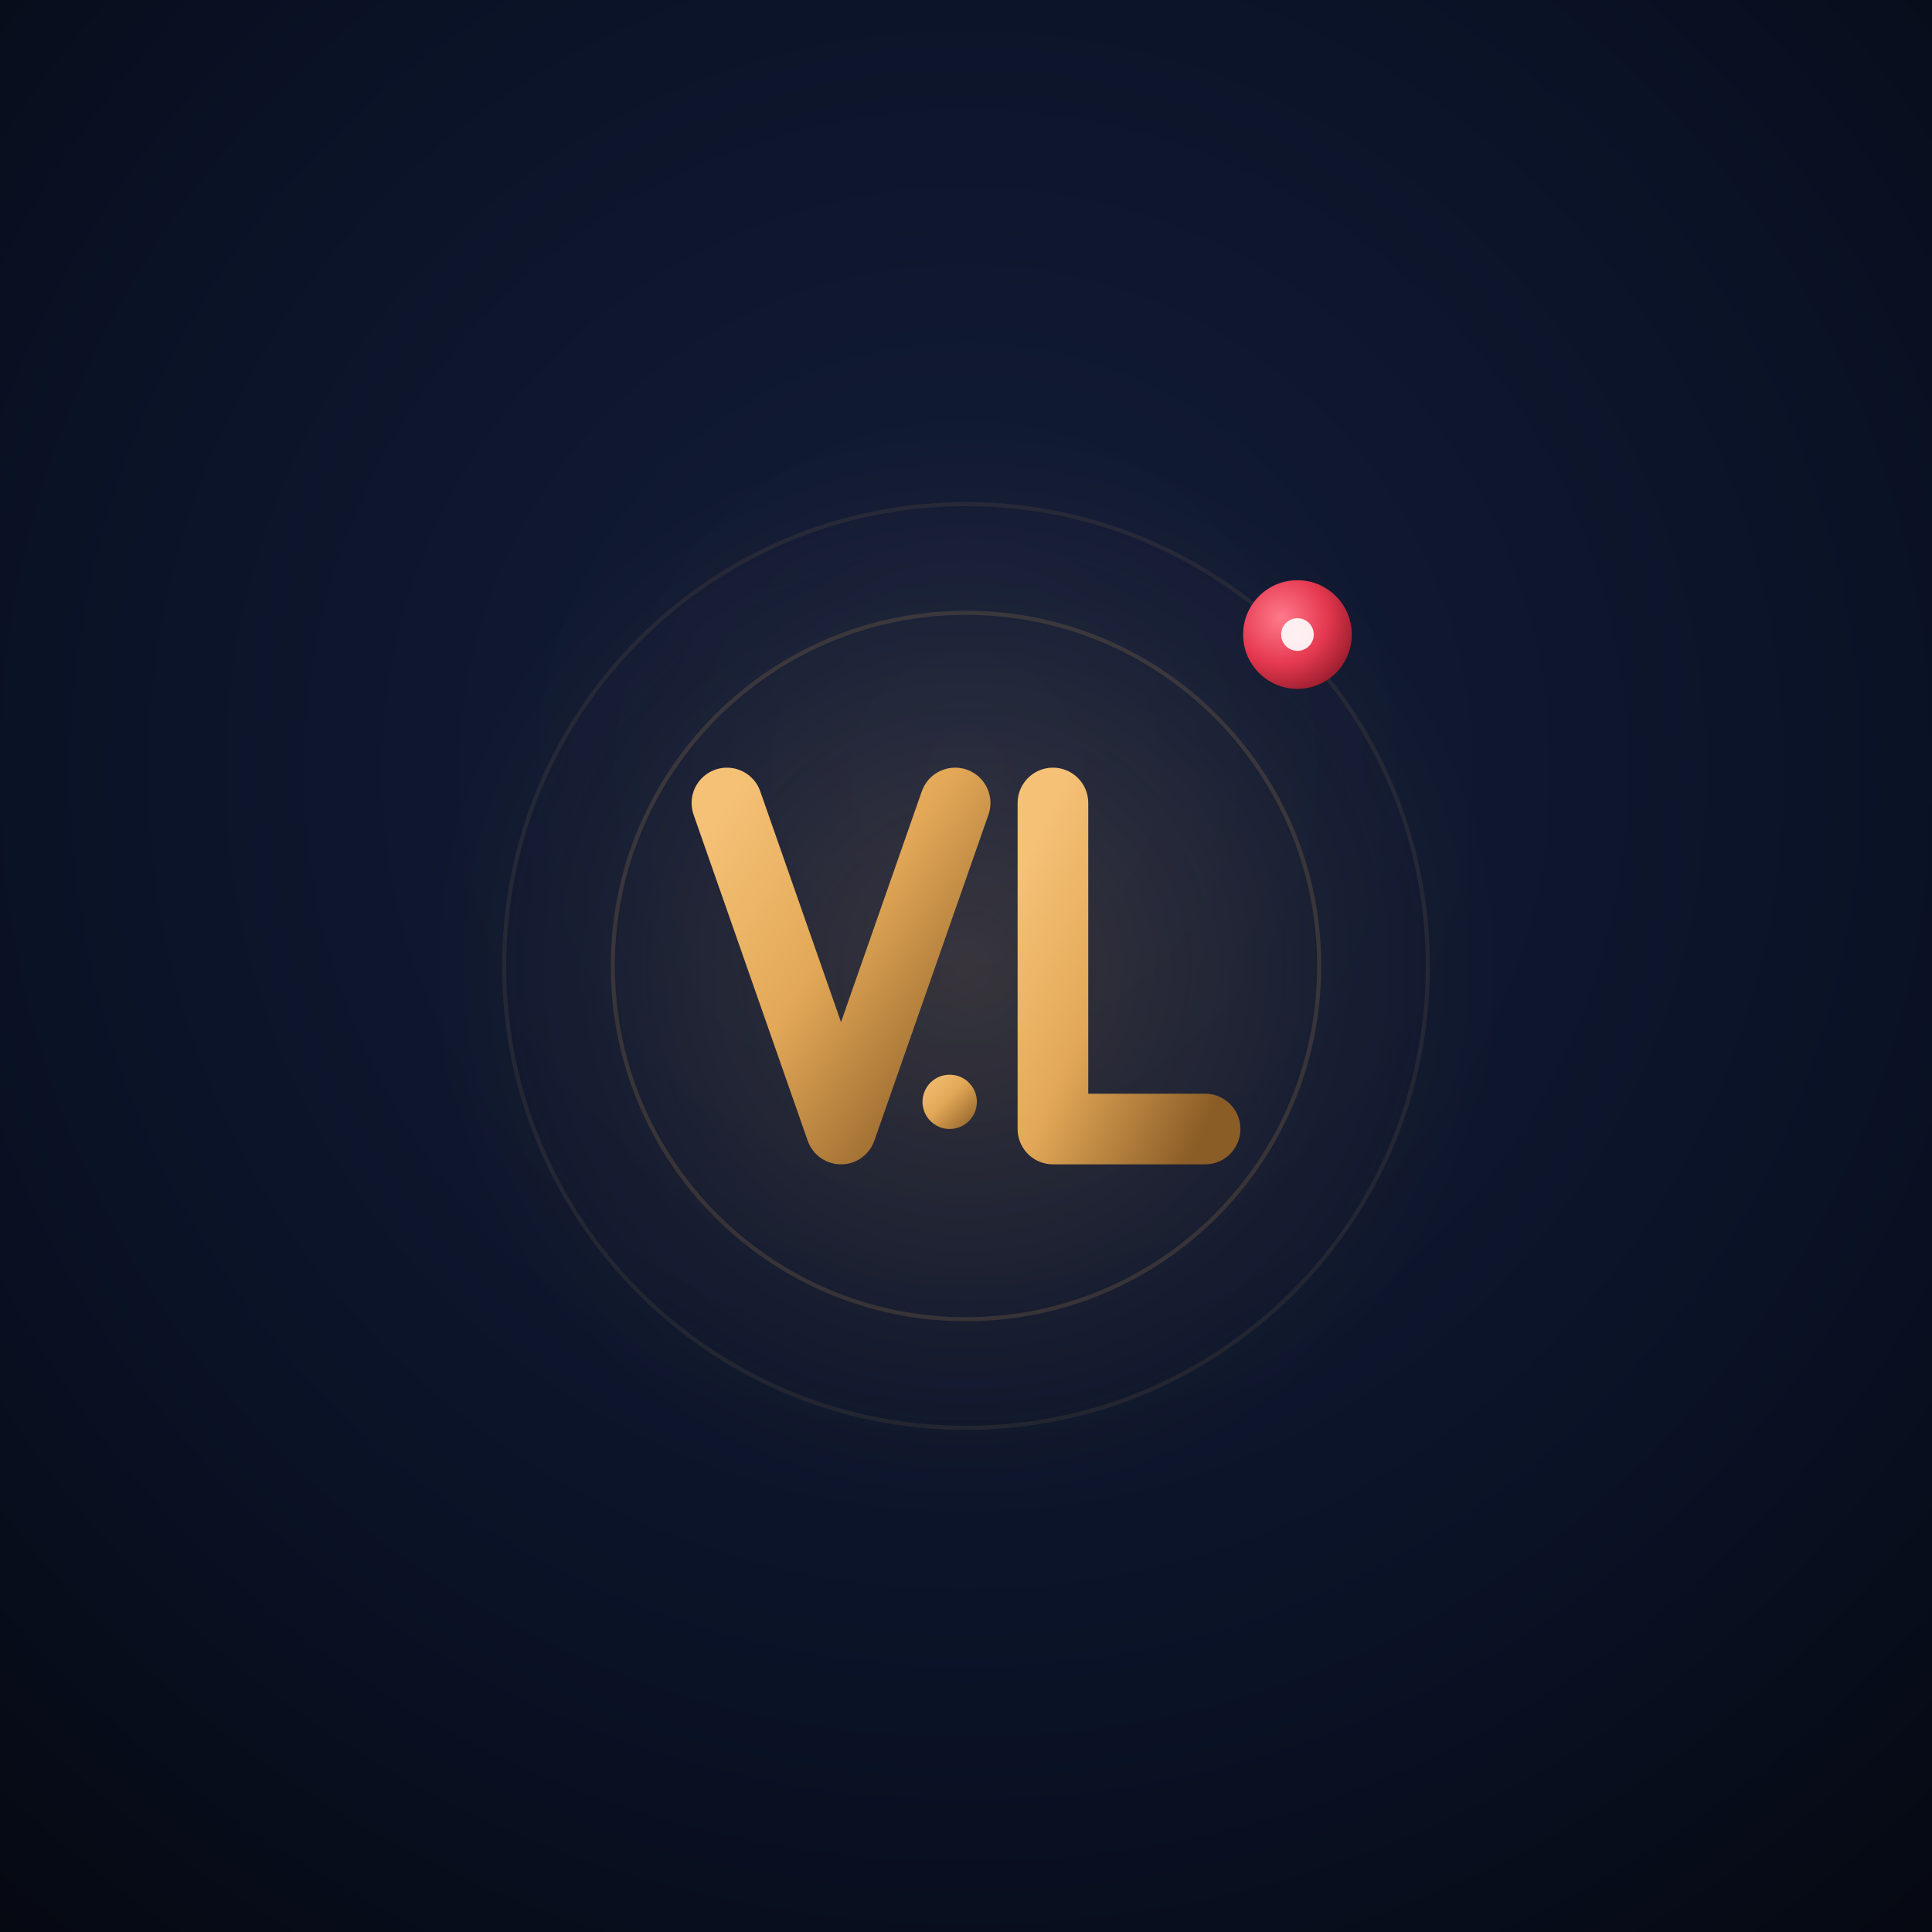
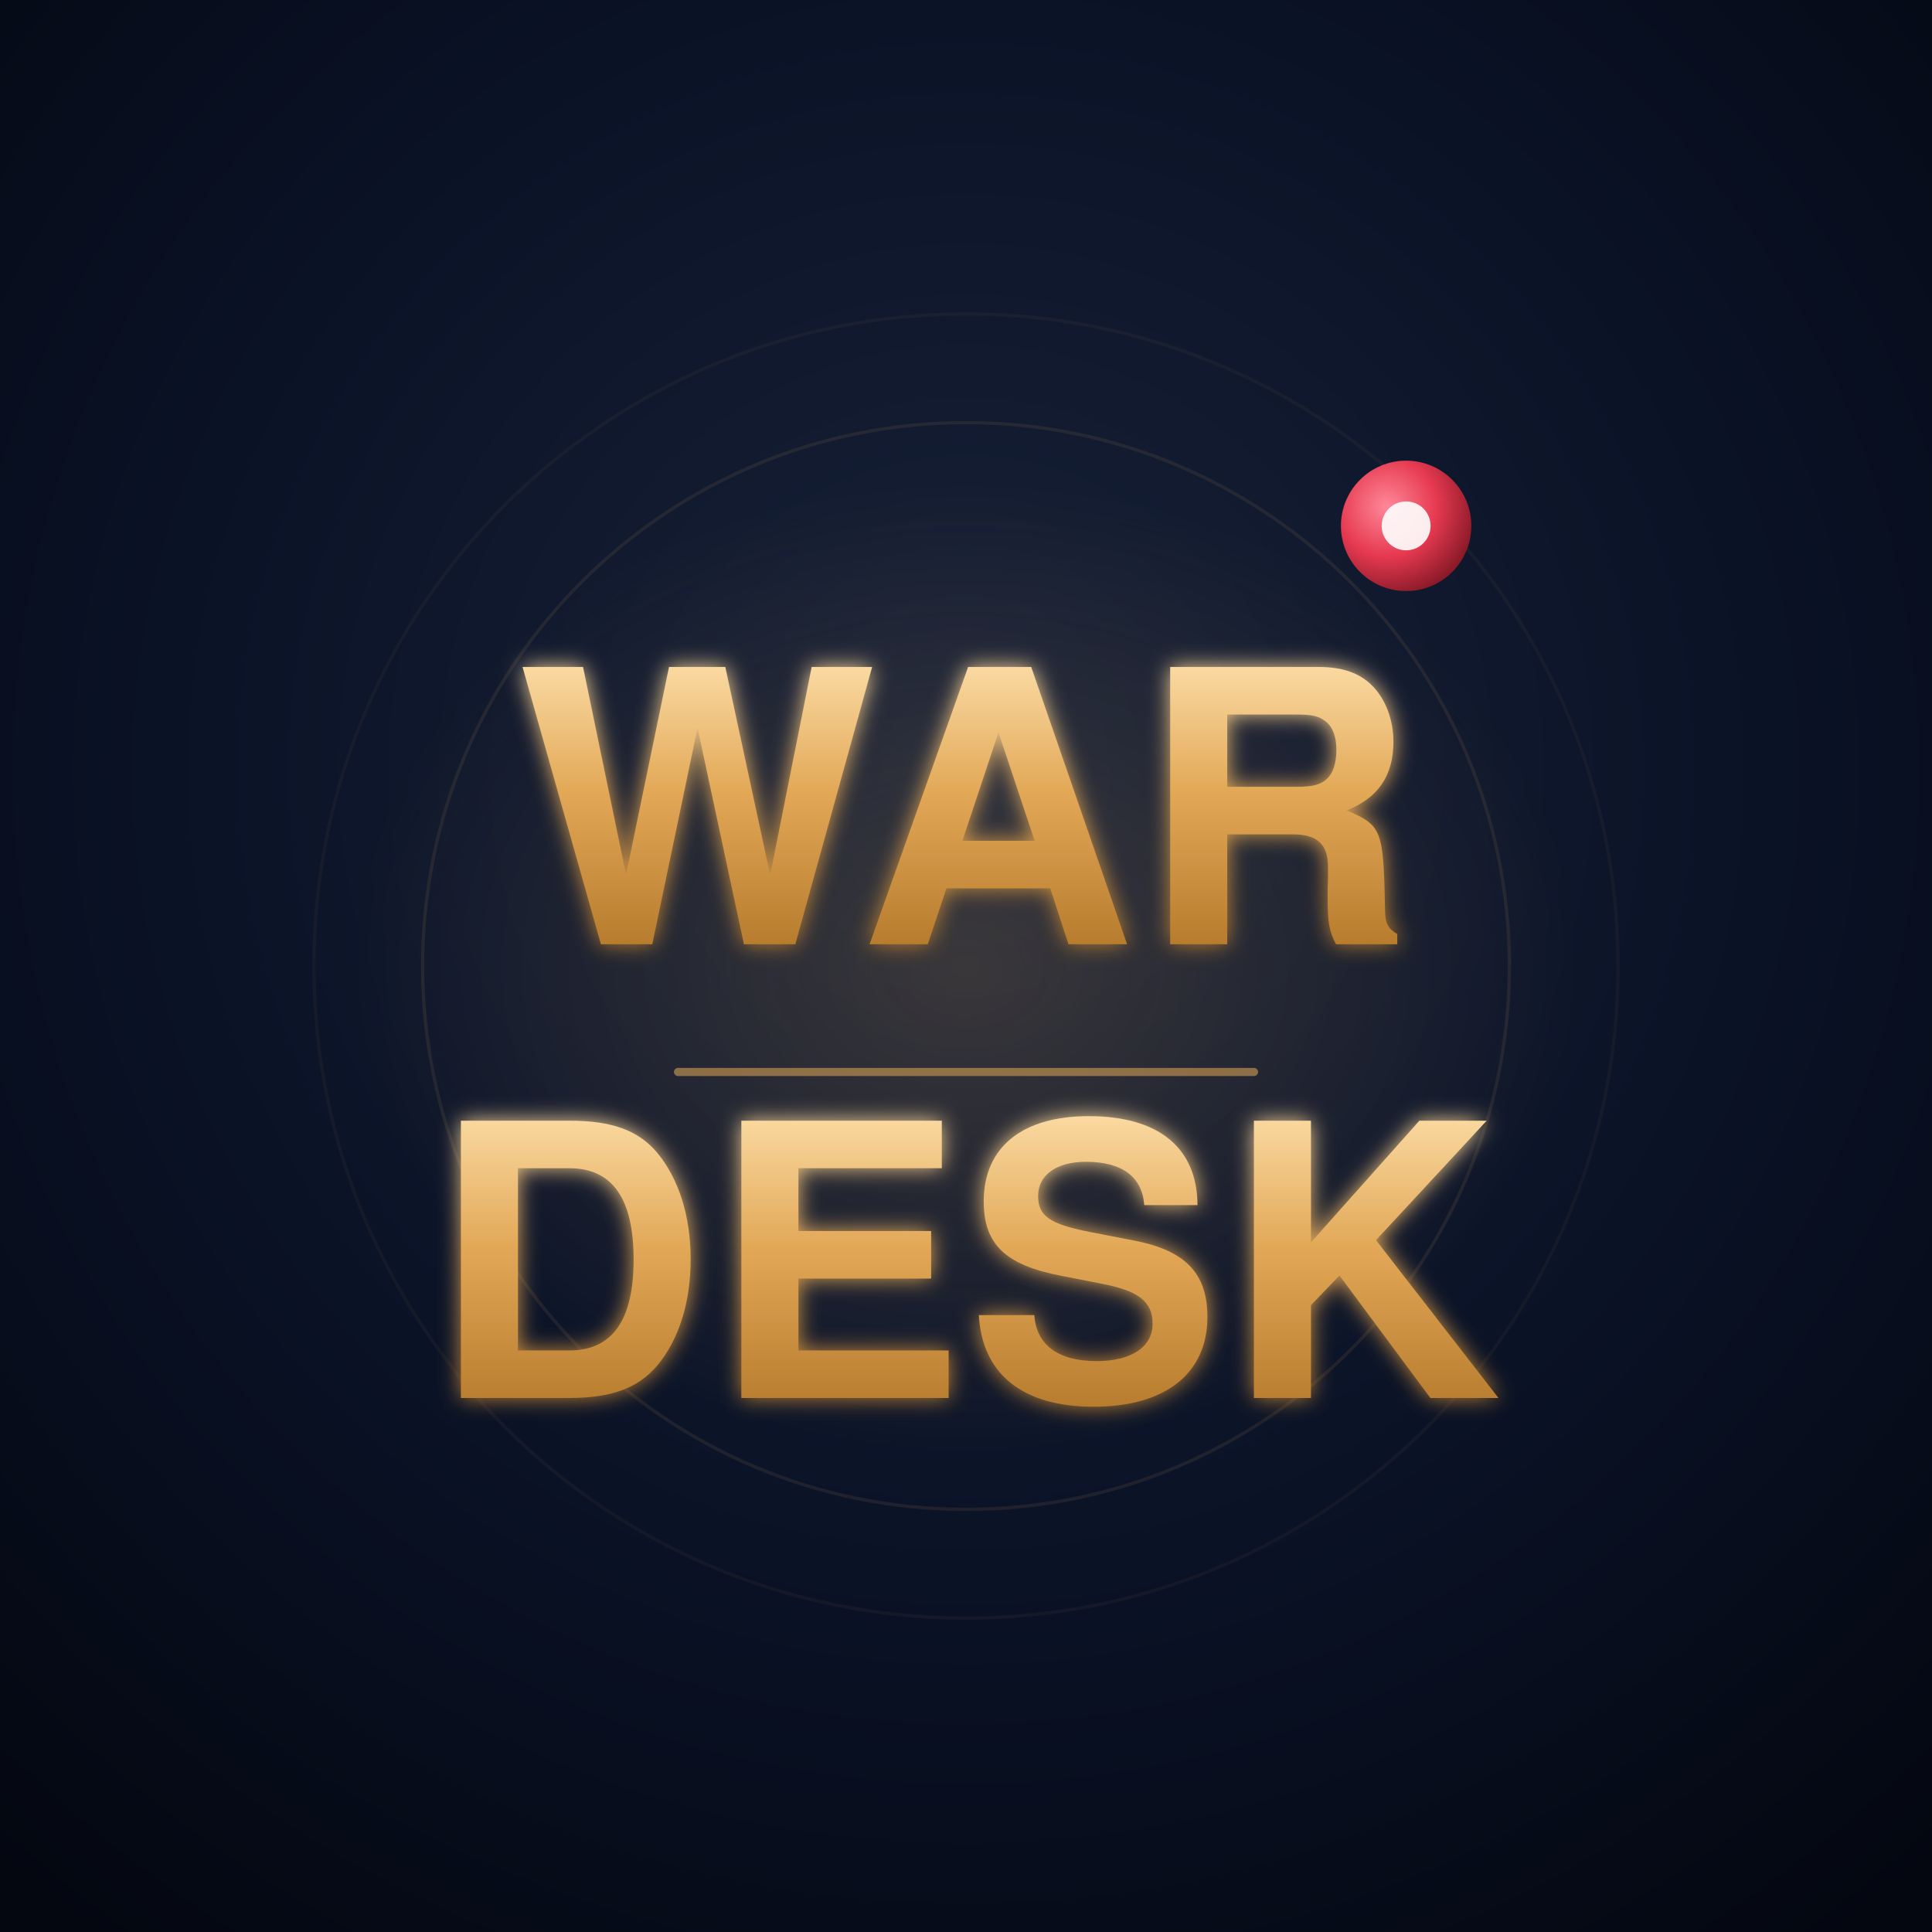
- <svg xmlns="http://www.w3.org/2000/svg" viewBox="0 0 512 512">
+ <svg xmlns="http://www.w3.org/2000/svg" viewBox="0 0 512 512" width="512" height="512">
  <defs>
-     <radialGradient id="bgGrad" cx="50%" cy="40%" r="80%">
-       <stop offset="0%" stop-color="#141e3a" />
-       <stop offset="60%" stop-color="#0a1226" />
-       <stop offset="100%" stop-color="#050810" />
+     <radialGradient id="bgGrad" cx="50%" cy="40%" r="75%">
+       <stop offset="0%" stop-color="#182238" />
+       <stop offset="55%" stop-color="#0a1226" />
+       <stop offset="100%" stop-color="#040710" />
    </radialGradient>
-     <linearGradient id="amberGrad" x1="0%" y1="0%" x2="100%" y2="100%">
-       <stop offset="0%" stop-color="#f5c176" />
+     <linearGradient id="amberGrad" x1="0%" y1="0%" x2="0%" y2="100%">
+       <stop offset="0%" stop-color="#fad9a1" />
      <stop offset="45%" stop-color="#e2a857" />
-       <stop offset="100%" stop-color="#8a5c26" />
+       <stop offset="100%" stop-color="#b87c2e" />
    </linearGradient>
    <radialGradient id="glow" cx="50%" cy="50%" r="50%">
      <stop offset="0%" stop-color="#e2a857" stop-opacity="0.18" />
-       <stop offset="70%" stop-color="#e2a857" stop-opacity="0.04" />
      <stop offset="100%" stop-color="#e2a857" stop-opacity="0" />
    </radialGradient>
    <radialGradient id="redGrad" cx="35%" cy="35%" r="70%">
-       <stop offset="0%" stop-color="#ff7a8c" />
-       <stop offset="60%" stop-color="#e63950" />
-       <stop offset="100%" stop-color="#a01f30" />
+       <stop offset="0%" stop-color="#ff8899" />
+       <stop offset="55%" stop-color="#e63950" />
+       <stop offset="100%" stop-color="#8a1a28" />
    </radialGradient>
+     <filter id="softGlow" x="-20%" y="-20%" width="140%" height="140%">
+       <feGaussianBlur stdDeviation="4" result="blur" />
+       <feMerge>
+         <feMergeNode in="blur" />
+         <feMergeNode in="SourceGraphic" />
+       </feMerge>
+     </filter>
  </defs>
  <rect width="512" height="512" fill="url(#bgGrad)" />
  <g transform="translate(256 256) scale(0.72) translate(-256 -256)">
-     <circle cx="256" cy="256" r="200" fill="url(#glow)" />
-     <circle cx="256" cy="256" r="130" fill="none" stroke="#e2a857" stroke-width="1.5" opacity="0.16" />
-     <circle cx="256" cy="256" r="170" fill="none" stroke="#e2a857" stroke-width="1.5" opacity="0.09" />
-     <g fill="none" stroke="url(#amberGrad)" stroke-width="26" stroke-linecap="round" stroke-linejoin="round">
-       <path d="M 168 196 L 210 316 L 252 196" />
-       <path d="M 288 196 L 288 316 L 344 316" />
-     </g>
-     <circle cx="250" cy="306" r="10" fill="url(#amberGrad)" />
-     <circle cx="378" cy="134" r="20" fill="url(#redGrad)" />
-     <circle cx="378" cy="134" r="6" fill="#ffffff" opacity="0.9" />
+     <ellipse cx="256" cy="256" rx="230" ry="180" fill="url(#glow)" />
+     <circle cx="256" cy="256" r="200" fill="none" stroke="#e2a857" stroke-width="1.2" opacity="0.10" />
+     <circle cx="256" cy="256" r="240" fill="none" stroke="#e2a857" stroke-width="1.2" opacity="0.05" />
+     <text x="256" y="248" font-family="'Arial Black', 'Helvetica Neue', Helvetica, Arial, sans-serif" font-size="140" font-weight="900" letter-spacing="2" text-anchor="middle" fill="url(#amberGrad)" filter="url(#softGlow)">WAR</text>
+     <line x1="150" y1="295" x2="362" y2="295" stroke="#e2a857" stroke-width="3" opacity="0.55" stroke-linecap="round" />
+     <text x="256" y="415" font-family="'Arial Black', 'Helvetica Neue', Helvetica, sans-serif" font-size="140" font-weight="900" letter-spacing="2" text-anchor="middle" fill="url(#amberGrad)" filter="url(#softGlow)">DESK</text>
+     <circle cx="418" cy="94" r="24" fill="url(#redGrad)" />
+     <circle cx="418" cy="94" r="9" fill="#ffffff" opacity="0.9" />
  </g>
</svg>
